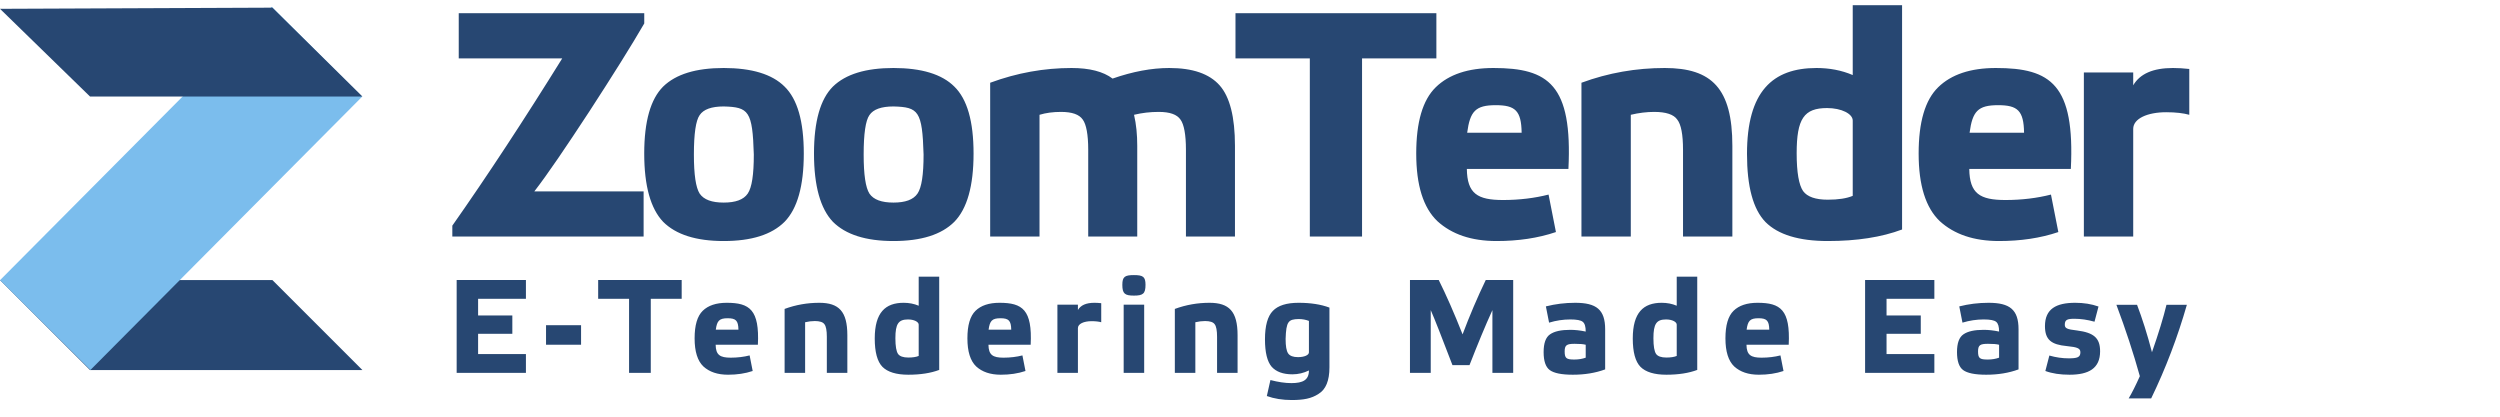
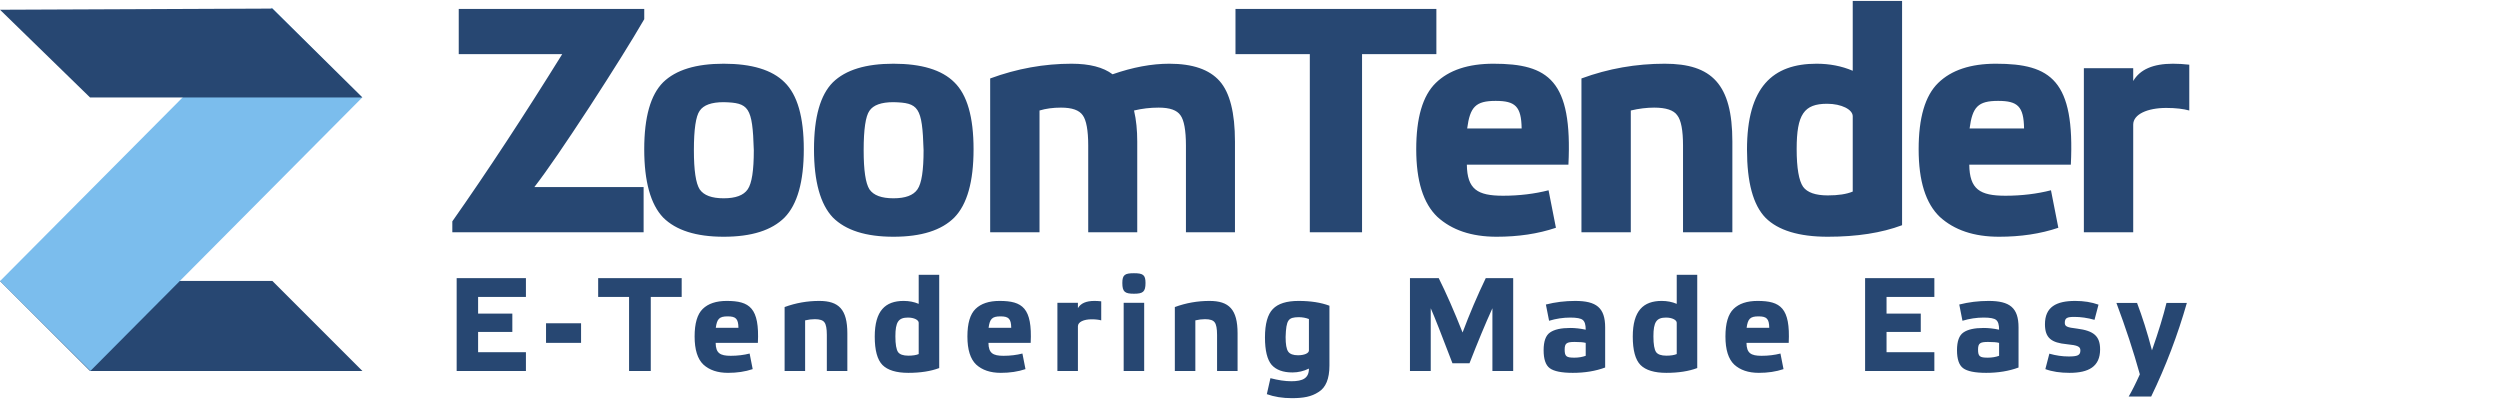
- <svg xmlns="http://www.w3.org/2000/svg" width="366" height="61" viewBox="0 0 366 61" fill="none">
-   <path d="M0 40.998H39.876L53.056 54.177H13.18L0 40.998Z" fill="#274772" />
-   <rect x="0.008" y="41.013" width="56.421" height="18.655" transform="rotate(-45.1689 0.00787354 41.0129)" fill="#7BBDED" />
-   <path d="M0 1.291L39.876 1.122L53.056 14.132H13.18L0 1.291Z" fill="#274772" />
-   <path d="M94.225 34.63V28.016H78.229C80.152 25.53 82.826 21.59 86.297 16.289C89.769 10.941 92.442 6.673 94.319 3.436V1.935H67.159V8.549H82.31C76.775 17.462 71.427 25.624 66.221 33.035V34.63H94.225ZM105.948 35.287C110.029 35.287 112.985 34.348 114.861 32.472C116.737 30.549 117.675 27.218 117.675 22.481C117.675 17.743 116.737 14.506 114.861 12.677C113.031 10.848 110.029 9.956 105.948 9.956C101.914 9.956 98.959 10.848 97.083 12.677C95.253 14.506 94.315 17.743 94.315 22.481C94.315 27.218 95.253 30.549 97.083 32.472C98.959 34.348 101.914 35.287 105.948 35.287ZM105.948 15.585C109.607 15.679 110.17 16.242 110.358 22.622C110.358 25.577 110.076 27.453 109.466 28.344C108.857 29.235 107.684 29.658 105.948 29.658C104.213 29.658 103.04 29.235 102.43 28.344C101.867 27.453 101.586 25.577 101.586 22.622C101.586 19.573 101.867 17.649 102.43 16.852C102.993 16.008 104.166 15.585 105.948 15.585ZM130.802 35.287C134.883 35.287 137.838 34.348 139.715 32.472C141.591 30.549 142.529 27.218 142.529 22.481C142.529 17.743 141.591 14.506 139.715 12.677C137.885 10.848 134.883 9.956 130.802 9.956C126.768 9.956 123.813 10.848 121.937 12.677C120.107 14.506 119.169 17.743 119.169 22.481C119.169 27.218 120.107 30.549 121.937 32.472C123.813 34.348 126.768 35.287 130.802 35.287ZM130.802 15.585C134.461 15.679 135.024 16.242 135.212 22.622C135.212 25.577 134.93 27.453 134.32 28.344C133.711 29.235 132.538 29.658 130.802 29.658C129.067 29.658 127.894 29.235 127.284 28.344C126.721 27.453 126.44 25.577 126.44 22.622C126.44 19.573 126.721 17.649 127.284 16.852C127.847 16.008 129.02 15.585 130.802 15.585ZM152.185 16.805C153.123 16.523 154.155 16.383 155.328 16.383C156.969 16.383 158.001 16.758 158.517 17.509C159.033 18.212 159.315 19.713 159.315 21.918V34.63H166.492V21.355C166.492 19.713 166.351 18.212 166.023 16.805C167.195 16.523 168.368 16.383 169.635 16.383C171.276 16.383 172.308 16.758 172.824 17.509C173.34 18.212 173.622 19.713 173.622 21.918V34.63H180.799V21.355C180.799 17.133 180.048 14.178 178.547 12.489C177.046 10.801 174.607 9.956 171.183 9.956C168.603 9.956 165.835 10.472 162.88 11.504C161.52 10.472 159.503 9.956 156.876 9.956C152.889 9.956 148.901 10.66 144.961 12.114V34.63H152.185V16.805ZM199.404 8.549H210.286V1.935H180.875V8.549H191.758V34.63H199.404V8.549ZM218.641 9.956C214.935 9.956 212.12 10.895 210.197 12.771C208.274 14.647 207.336 17.884 207.336 22.481C207.336 27.125 208.368 30.408 210.432 32.378C212.543 34.301 215.404 35.287 219.11 35.287C222.252 35.287 225.161 34.864 227.788 33.973L226.709 28.485C224.692 29.001 222.44 29.282 220.048 29.282C216.295 29.282 214.794 28.344 214.747 24.732H229.617C230.227 12.396 226.709 9.956 218.641 9.956ZM218.969 15.398C221.83 15.398 222.722 16.195 222.768 19.432H214.794C215.216 16.289 216.014 15.398 218.969 15.398ZM238.748 16.805C239.921 16.523 241.094 16.383 242.173 16.383C243.908 16.383 245.034 16.758 245.55 17.509C246.113 18.212 246.394 19.713 246.394 21.918V34.63H253.618V21.355C253.618 12.958 250.616 9.956 243.72 9.956C239.546 9.956 235.465 10.66 231.524 12.114V34.63H238.748V16.805ZM265.94 9.956C259.513 9.956 255.761 13.381 255.761 22.528C255.761 27.312 256.652 30.643 258.481 32.519C260.311 34.348 263.36 35.287 267.582 35.287C271.85 35.287 275.462 34.724 278.464 33.598V0.762H271.24V10.988C269.599 10.285 267.816 9.956 265.94 9.956ZM267.582 29.235C265.799 29.235 264.579 28.813 263.97 27.969C263.36 27.078 263.032 25.248 263.032 22.434C263.032 17.368 264.11 15.82 267.488 15.82C269.599 15.82 271.24 16.664 271.24 17.649V28.673C270.349 29.048 269.13 29.235 267.582 29.235ZM292.194 9.956C288.489 9.956 285.674 10.895 283.751 12.771C281.828 14.647 280.889 17.884 280.889 22.481C280.889 27.125 281.921 30.408 283.985 32.378C286.096 34.301 288.958 35.287 292.663 35.287C295.806 35.287 298.714 34.864 301.341 33.973L300.262 28.485C298.245 29.001 295.994 29.282 293.602 29.282C289.849 29.282 288.348 28.344 288.301 24.732H303.171C303.781 12.396 300.262 9.956 292.194 9.956ZM292.523 15.398C295.384 15.398 296.275 16.195 296.322 19.432H288.348C288.77 16.289 289.567 15.398 292.523 15.398ZM318.119 9.956C315.21 9.956 313.287 10.801 312.302 12.489V10.613H305.078V34.63H312.302V18.869C312.302 17.368 314.366 16.43 317.134 16.43C318.541 16.43 319.667 16.57 320.511 16.805V10.097C319.667 10.003 318.869 9.956 318.119 9.956Z" fill="#274772" />
-   <path d="M66.855 54.586H76.995V51.837H69.994V48.873H75.006V46.182H69.994V43.744H76.995V40.995H66.855V54.586ZM85.068 50.472V47.605H79.939V50.472H85.068ZM95.274 43.744H99.798V40.995H87.571V43.744H92.095V54.586H95.274V43.744ZM106.391 44.329C104.85 44.329 103.68 44.719 102.881 45.499C102.081 46.279 101.691 47.625 101.691 49.536C101.691 51.466 102.12 52.831 102.978 53.65C103.856 54.45 105.045 54.859 106.586 54.859C107.892 54.859 109.101 54.684 110.193 54.313L109.745 52.032C108.906 52.246 107.97 52.363 106.976 52.363C105.416 52.363 104.792 51.973 104.772 50.472H110.954C111.207 45.343 109.745 44.329 106.391 44.329ZM106.527 46.591C107.717 46.591 108.087 46.923 108.107 48.268H104.792C104.967 46.962 105.299 46.591 106.527 46.591ZM117.87 47.176C118.357 47.059 118.845 47.001 119.293 47.001C120.015 47.001 120.483 47.157 120.697 47.469C120.931 47.761 121.048 48.385 121.048 49.302V54.586H124.051V49.068C124.051 45.577 122.803 44.329 119.937 44.329C118.201 44.329 116.505 44.622 114.867 45.226V54.586H117.87V47.176ZM132.294 44.329C129.622 44.329 128.062 45.753 128.062 49.555C128.062 51.544 128.433 52.929 129.193 53.709C129.954 54.469 131.221 54.859 132.976 54.859C134.751 54.859 136.252 54.625 137.5 54.157V40.507H134.497V44.758C133.815 44.466 133.074 44.329 132.294 44.329ZM132.976 52.344C132.235 52.344 131.728 52.168 131.475 51.817C131.221 51.447 131.085 50.686 131.085 49.516C131.085 47.41 131.533 46.767 132.937 46.767C133.815 46.767 134.497 47.118 134.497 47.527V52.11C134.127 52.266 133.62 52.344 132.976 52.344ZM146.328 44.329C144.788 44.329 143.618 44.719 142.818 45.499C142.019 46.279 141.628 47.625 141.628 49.536C141.628 51.466 142.058 52.831 142.916 53.65C143.793 54.45 144.983 54.859 146.523 54.859C147.83 54.859 149.039 54.684 150.131 54.313L149.682 52.032C148.844 52.246 147.908 52.363 146.913 52.363C145.353 52.363 144.729 51.973 144.71 50.472H150.891C151.145 45.343 149.682 44.329 146.328 44.329ZM146.465 46.591C147.654 46.591 148.025 46.923 148.044 48.268H144.729C144.905 46.962 145.236 46.591 146.465 46.591ZM160.225 44.329C159.016 44.329 158.217 44.68 157.807 45.382V44.602H154.804V54.586H157.807V48.034C157.807 47.41 158.665 47.02 159.816 47.02C160.401 47.02 160.869 47.079 161.22 47.176V44.388C160.869 44.349 160.537 44.329 160.225 44.329ZM164.505 44.602V54.586H167.508V44.602H164.505ZM167.703 41.697C167.703 40.507 167.332 40.273 166.006 40.273C164.68 40.273 164.31 40.507 164.31 41.697C164.31 43.003 164.68 43.276 166.006 43.276C167.332 43.276 167.703 43.003 167.703 41.697ZM174.999 47.176C175.487 47.059 175.974 47.001 176.423 47.001C177.144 47.001 177.612 47.157 177.827 47.469C178.061 47.761 178.178 48.385 178.178 49.302V54.586H181.181V49.068C181.181 45.577 179.933 44.329 177.066 44.329C175.331 44.329 173.634 44.622 171.996 45.226V54.586H174.999V47.176ZM194.63 45.031C193.382 44.563 191.88 44.329 190.106 44.329C188.37 44.329 187.103 44.719 186.342 45.519C185.582 46.299 185.192 47.683 185.192 49.672C185.192 51.603 185.523 52.929 186.167 53.689C186.83 54.43 187.844 54.801 189.209 54.801C190.067 54.801 190.866 54.606 191.627 54.235C191.627 55.62 190.769 56.088 189.053 56.088C188.136 56.088 187.122 55.932 185.991 55.639L185.465 57.979C186.537 58.369 187.766 58.564 189.111 58.564C190.827 58.564 191.997 58.35 193.031 57.667C194.103 57.024 194.63 55.717 194.63 53.787V45.031ZM191.627 51.583C191.627 51.993 190.944 52.285 190.028 52.285C189.326 52.285 188.838 52.11 188.585 51.739C188.331 51.369 188.214 50.667 188.214 49.614C188.292 47.04 188.624 46.747 190.106 46.708C190.671 46.708 191.178 46.806 191.627 46.981V51.583ZM214.121 48.951C212.873 45.792 211.703 43.14 210.63 40.995H206.418V54.586H209.46V45.402C210.006 46.63 211.059 49.321 212.639 53.455H215.135C216.344 50.355 217.455 47.664 218.489 45.402V54.586H221.531V40.995H217.514C216.285 43.549 215.154 46.201 214.121 48.951ZM234.995 48.21C234.995 45.324 233.708 44.329 230.607 44.329C229.125 44.329 227.702 44.505 226.317 44.856L226.785 47.235C227.819 46.923 228.852 46.767 229.886 46.767C230.841 46.767 231.446 46.884 231.719 47.118C232.011 47.352 232.148 47.82 232.148 48.541C231.329 48.366 230.568 48.288 229.886 48.288C228.54 48.288 227.565 48.502 226.922 48.951C226.298 49.38 225.986 50.238 225.986 51.544C225.986 52.851 226.278 53.728 226.883 54.177C227.487 54.625 228.599 54.859 230.256 54.859C231.992 54.859 233.571 54.606 234.995 54.079V48.21ZM232.148 52.363C231.66 52.539 231.114 52.636 230.49 52.636C229.32 52.636 229.067 52.461 229.067 51.447C229.067 50.511 229.379 50.335 230.529 50.335C231.251 50.335 231.797 50.374 232.148 50.472V52.363ZM243.27 44.329C240.598 44.329 239.038 45.753 239.038 49.555C239.038 51.544 239.409 52.929 240.169 53.709C240.93 54.469 242.197 54.859 243.952 54.859C245.727 54.859 247.228 54.625 248.476 54.157V40.507H245.473V44.758C244.791 44.466 244.05 44.329 243.27 44.329ZM243.952 52.344C243.211 52.344 242.704 52.168 242.451 51.817C242.197 51.447 242.061 50.686 242.061 49.516C242.061 47.41 242.509 46.767 243.913 46.767C244.791 46.767 245.473 47.118 245.473 47.527V52.11C245.103 52.266 244.596 52.344 243.952 52.344ZM257.304 44.329C255.763 44.329 254.593 44.719 253.794 45.499C252.994 46.279 252.604 47.625 252.604 49.536C252.604 51.466 253.033 52.831 253.891 53.65C254.769 54.45 255.958 54.859 257.499 54.859C258.805 54.859 260.014 54.684 261.106 54.313L260.658 52.032C259.819 52.246 258.883 52.363 257.889 52.363C256.329 52.363 255.705 51.973 255.685 50.472H261.867C262.12 45.343 260.658 44.329 257.304 44.329ZM257.44 46.591C258.63 46.591 259 46.923 259.02 48.268H255.705C255.88 46.962 256.212 46.591 257.44 46.591ZM273.05 54.586H283.19V51.837H276.19V48.873H281.201V46.182H276.19V43.744H283.19V40.995H273.05V54.586ZM295.514 48.21C295.514 45.324 294.227 44.329 291.127 44.329C289.645 44.329 288.221 44.505 286.837 44.856L287.305 47.235C288.338 46.923 289.372 46.767 290.405 46.767C291.361 46.767 291.965 46.884 292.238 47.118C292.531 47.352 292.667 47.82 292.667 48.541C291.848 48.366 291.088 48.288 290.405 48.288C289.06 48.288 288.085 48.502 287.441 48.951C286.817 49.38 286.505 50.238 286.505 51.544C286.505 52.851 286.798 53.728 287.402 54.177C288.007 54.625 289.118 54.859 290.776 54.859C292.511 54.859 294.091 54.606 295.514 54.079V48.21ZM292.667 52.363C292.18 52.539 291.634 52.636 291.01 52.636C289.84 52.636 289.586 52.461 289.586 51.447C289.586 50.511 289.898 50.335 291.049 50.335C291.77 50.335 292.316 50.374 292.667 50.472V52.363ZM307.221 44.875C306.187 44.505 305.056 44.329 303.808 44.329C301.02 44.329 299.382 45.226 299.382 47.742C299.382 49.77 300.337 50.452 302.58 50.667C304.198 50.823 304.569 51.018 304.569 51.583C304.569 52.305 304.12 52.461 302.853 52.461C301.917 52.461 300.981 52.324 300.025 52.051L299.44 54.313C300.435 54.684 301.624 54.859 302.989 54.859C305.778 54.859 307.455 53.943 307.455 51.427C307.455 49.458 306.499 48.697 304.101 48.385C302.56 48.21 302.287 48.054 302.287 47.527C302.287 46.806 302.658 46.669 303.691 46.669C304.608 46.669 305.602 46.806 306.636 47.098L307.221 44.875ZM317.173 44.622C316.725 46.474 316.023 48.775 315.048 51.564C314.365 48.931 313.624 46.63 312.864 44.622H309.841C311.187 48.21 312.337 51.7 313.273 55.074C312.669 56.419 312.123 57.511 311.635 58.33H314.931C317.076 53.904 318.811 49.321 320.157 44.622H317.173Z" fill="#274772" />
+ <svg xmlns="http://www.w3.org/2000/svg" width="645" height="107" viewBox="0 0 645 107" fill="none">
+   <path d="M0 72.488H70.274L93.5 95.714H23.226L0 72.488Z" fill="#274772" />
+   <rect x="0.014" y="72.515" width="99.43" height="32.877" transform="rotate(-45.1689 0.013916 72.5146)" fill="#7BBDED" />
+   <path d="M0 2.513L70.274 2.215L93.5 25.143H23.226L0 2.513Z" fill="#274772" />
+   <path d="M166.052 59.922V48.266H137.863C141.252 43.884 145.964 36.941 152.081 27.599C158.198 18.175 162.91 10.653 166.217 4.949V2.304H118.354V13.96H145.055C135.3 29.666 125.876 44.05 116.7 57.111V59.922H166.052ZM186.712 61.079C193.904 61.079 199.112 59.425 202.419 56.119C205.725 52.73 207.379 46.86 207.379 38.511C207.379 30.162 205.725 24.458 202.419 21.234C199.195 18.01 193.904 16.439 186.712 16.439C179.603 16.439 174.395 18.01 171.088 21.234C167.864 24.458 166.211 30.162 166.211 38.511C166.211 46.86 167.864 52.73 171.088 56.119C174.395 59.425 179.603 61.079 186.712 61.079ZM186.712 26.359C193.16 26.525 194.152 27.517 194.483 38.759C194.483 43.967 193.987 47.274 192.912 48.844C191.837 50.415 189.771 51.159 186.712 51.159C183.654 51.159 181.587 50.415 180.512 48.844C179.52 47.274 179.024 43.967 179.024 38.759C179.024 33.386 179.52 29.997 180.512 28.591C181.504 27.103 183.571 26.359 186.712 26.359ZM230.512 61.079C237.704 61.079 242.912 59.425 246.218 56.119C249.525 52.73 251.178 46.86 251.178 38.511C251.178 30.162 249.525 24.458 246.218 21.234C242.994 18.01 237.704 16.439 230.512 16.439C223.403 16.439 218.195 18.01 214.888 21.234C211.664 24.458 210.011 30.162 210.011 38.511C210.011 46.86 211.664 52.73 214.888 56.119C218.195 59.425 223.403 61.079 230.512 61.079ZM230.512 26.359C236.96 26.525 237.952 27.517 238.283 38.759C238.283 43.967 237.787 47.274 236.712 48.844C235.637 50.415 233.571 51.159 230.512 51.159C227.453 51.159 225.387 50.415 224.312 48.844C223.32 47.274 222.824 43.967 222.824 38.759C222.824 33.386 223.32 29.997 224.312 28.591C225.304 27.103 227.371 26.359 230.512 26.359ZM268.195 28.509C269.848 28.013 271.667 27.765 273.733 27.765C276.626 27.765 278.445 28.426 279.354 29.749C280.264 30.989 280.76 33.634 280.76 37.519V59.922H293.408V36.527C293.408 33.634 293.16 30.989 292.581 28.509C294.648 28.013 296.714 27.765 298.946 27.765C301.839 27.765 303.658 28.426 304.567 29.749C305.477 30.989 305.973 33.634 305.973 37.519V59.922H318.621V36.527C318.621 29.087 317.298 23.879 314.653 20.903C312.007 17.927 307.709 16.439 301.674 16.439C297.127 16.439 292.25 17.349 287.042 19.167C284.645 17.349 281.09 16.439 276.461 16.439C269.435 16.439 262.408 17.68 255.464 20.242V59.922H268.195V28.509ZM351.408 13.96H370.586V2.304H318.755V13.96H337.933V59.922H351.408V13.96ZM385.309 16.439C378.778 16.439 373.818 18.093 370.429 21.399C367.04 24.706 365.387 30.41 365.387 38.511C365.387 46.695 367.205 52.482 370.843 55.954C374.562 59.343 379.605 61.079 386.136 61.079C391.674 61.079 396.799 60.335 401.429 58.764L399.527 49.092C395.973 50.002 392.005 50.498 387.789 50.498C381.176 50.498 378.53 48.844 378.448 42.479H404.653C405.727 20.738 399.527 16.439 385.309 16.439ZM385.888 26.029C390.93 26.029 392.501 27.434 392.584 33.138H378.53C379.274 27.599 380.68 26.029 385.888 26.029ZM420.745 28.509C422.811 28.013 424.878 27.765 426.779 27.765C429.838 27.765 431.822 28.426 432.731 29.749C433.723 30.989 434.219 33.634 434.219 37.519V59.922H446.95V36.527C446.95 21.73 441.659 16.439 429.507 16.439C422.15 16.439 414.958 17.68 408.014 20.242V59.922H420.745V28.509ZM468.664 16.439C457.339 16.439 450.726 22.474 450.726 38.594C450.726 47.026 452.296 52.895 455.52 56.202C458.744 59.425 464.118 61.079 471.558 61.079C479.08 61.079 485.445 60.087 490.736 58.103V0.237H478.005V18.258C475.112 17.018 471.971 16.439 468.664 16.439ZM471.558 50.415C468.416 50.415 466.267 49.671 465.192 48.183C464.118 46.612 463.539 43.388 463.539 38.428C463.539 29.501 465.44 26.773 471.392 26.773C475.112 26.773 478.005 28.261 478.005 29.997V49.423C476.435 50.084 474.286 50.415 471.558 50.415ZM514.932 16.439C508.402 16.439 503.442 18.093 500.053 21.399C496.663 24.706 495.01 30.41 495.01 38.511C495.01 46.695 496.829 52.482 500.466 55.954C504.186 59.343 509.228 61.079 515.759 61.079C521.298 61.079 526.423 60.335 531.052 58.764L529.151 49.092C525.596 50.002 521.628 50.498 517.412 50.498C510.799 50.498 508.154 48.844 508.071 42.479H534.276C535.351 20.738 529.151 16.439 514.932 16.439ZM515.511 26.029C520.554 26.029 522.124 27.434 522.207 33.138H508.154C508.898 27.599 510.303 26.029 515.511 26.029ZM560.619 16.439C555.493 16.439 552.104 17.927 550.368 20.903V17.597H537.638V59.922H550.368V32.146C550.368 29.501 554.005 27.847 558.883 27.847C561.363 27.847 563.347 28.095 564.835 28.509V16.688C563.347 16.522 561.941 16.439 560.619 16.439Z" fill="#274772" />
+   <path d="M117.818 95.714H135.688V90.868H123.351V85.645H132.183V80.902H123.351V76.607H135.688V71.761H117.818V95.714ZM149.914 88.463V83.411H140.876V88.463H149.914ZM167.9 76.607H175.873V71.761H154.326V76.607H162.299V95.714H167.9V76.607ZM187.492 77.638C184.777 77.638 182.715 78.325 181.306 79.7C179.897 81.074 179.21 83.445 179.21 86.813C179.21 90.215 179.966 92.621 181.478 94.064C183.024 95.473 185.121 96.195 187.835 96.195C190.138 96.195 192.269 95.885 194.193 95.233L193.403 91.212C191.925 91.59 190.275 91.796 188.523 91.796C185.774 91.796 184.674 91.109 184.64 88.463H195.533C195.98 79.425 193.403 77.638 187.492 77.638ZM187.732 81.624C189.829 81.624 190.482 82.208 190.516 84.579H184.674C184.983 82.277 185.567 81.624 187.732 81.624ZM207.721 82.655C208.58 82.449 209.44 82.346 210.23 82.346C211.501 82.346 212.326 82.621 212.704 83.17C213.117 83.686 213.323 84.785 213.323 86.401V95.714H218.615V85.988C218.615 79.837 216.416 77.638 211.364 77.638C208.306 77.638 205.316 78.153 202.429 79.218V95.714H207.721V82.655ZM233.14 77.638C228.432 77.638 225.683 80.146 225.683 86.847C225.683 90.353 226.336 92.793 227.676 94.167C229.017 95.507 231.25 96.195 234.343 96.195C237.47 96.195 240.117 95.782 242.316 94.958V70.902H237.024V78.394C235.821 77.878 234.515 77.638 233.14 77.638ZM234.343 91.762C233.037 91.762 232.144 91.452 231.697 90.834C231.25 90.181 231.01 88.841 231.01 86.779C231.01 83.067 231.8 81.933 234.274 81.933C235.821 81.933 237.024 82.552 237.024 83.273V91.349C236.371 91.624 235.477 91.762 234.343 91.762ZM257.873 77.638C255.158 77.638 253.096 78.325 251.687 79.7C250.278 81.074 249.591 83.445 249.591 86.813C249.591 90.215 250.347 92.621 251.859 94.064C253.406 95.473 255.502 96.195 258.217 96.195C260.519 96.195 262.65 95.885 264.574 95.233L263.784 91.212C262.306 91.59 260.657 91.796 258.904 91.796C256.155 91.796 255.055 91.109 255.021 88.463H265.915C266.361 79.425 263.784 77.638 257.873 77.638ZM258.114 81.624C260.21 81.624 260.863 82.208 260.897 84.579H255.055C255.364 82.277 255.949 81.624 258.114 81.624ZM282.364 77.638C280.233 77.638 278.824 78.256 278.103 79.493V78.119H272.81V95.714H278.103V84.167C278.103 83.067 279.615 82.38 281.642 82.38C282.673 82.38 283.498 82.483 284.116 82.655V77.741C283.498 77.672 282.914 77.638 282.364 77.638ZM289.906 78.119V95.714H295.198V78.119H289.906ZM295.542 72.998C295.542 70.902 294.889 70.49 292.552 70.49C290.215 70.49 289.562 70.902 289.562 72.998C289.562 75.301 290.215 75.782 292.552 75.782C294.889 75.782 295.542 75.301 295.542 72.998ZM308.4 82.655C309.259 82.449 310.119 82.346 310.909 82.346C312.18 82.346 313.005 82.621 313.383 83.17C313.796 83.686 314.002 84.785 314.002 86.401V95.714H319.294V85.988C319.294 79.837 317.095 77.638 312.043 77.638C308.984 77.638 305.995 78.153 303.108 79.218V95.714H308.4V82.655ZM342.995 78.875C340.796 78.05 338.149 77.638 335.022 77.638C331.964 77.638 329.73 78.325 328.39 79.734C327.049 81.109 326.362 83.548 326.362 87.054C326.362 90.456 326.946 92.793 328.08 94.133C329.249 95.439 331.036 96.092 333.441 96.092C334.953 96.092 336.362 95.748 337.703 95.095C337.703 97.535 336.191 98.36 333.166 98.36C331.551 98.36 329.764 98.085 327.771 97.569L326.843 101.693C328.733 102.38 330.898 102.724 333.27 102.724C336.294 102.724 338.356 102.346 340.177 101.143C342.067 100.009 342.995 97.707 342.995 94.305V78.875ZM337.703 90.421C337.703 91.143 336.5 91.659 334.885 91.659C333.648 91.659 332.788 91.349 332.342 90.696C331.895 90.043 331.689 88.806 331.689 86.951C331.826 82.414 332.41 81.899 335.022 81.83C336.019 81.83 336.912 82.002 337.703 82.311V90.421ZM377.344 85.782C375.145 80.215 373.083 75.541 371.193 71.761H363.77V95.714H369.131V79.528C370.093 81.693 371.949 86.435 374.732 93.72H379.131C381.262 88.256 383.221 83.514 385.042 79.528V95.714H390.403V71.761H383.324C381.159 76.263 379.165 80.937 377.344 85.782ZM414.13 84.476C414.13 79.39 411.862 77.638 406.398 77.638C403.786 77.638 401.278 77.947 398.838 78.565L399.663 82.758C401.484 82.208 403.305 81.933 405.127 81.933C406.811 81.933 407.876 82.139 408.357 82.552C408.872 82.964 409.113 83.789 409.113 85.06C407.67 84.751 406.329 84.614 405.127 84.614C402.756 84.614 401.037 84.992 399.903 85.782C398.804 86.538 398.254 88.05 398.254 90.353C398.254 92.655 398.769 94.202 399.834 94.992C400.9 95.782 402.859 96.195 405.78 96.195C408.838 96.195 411.622 95.748 414.13 94.82V84.476ZM409.113 91.796C408.254 92.105 407.292 92.277 406.192 92.277C404.13 92.277 403.683 91.968 403.683 90.181C403.683 88.531 404.233 88.222 406.261 88.222C407.532 88.222 408.494 88.291 409.113 88.463V91.796ZM428.713 77.638C424.005 77.638 421.255 80.146 421.255 86.847C421.255 90.353 421.908 92.793 423.249 94.167C424.589 95.507 426.823 96.195 429.915 96.195C433.043 96.195 435.689 95.782 437.888 94.958V70.902H432.596V78.394C431.393 77.878 430.087 77.638 428.713 77.638ZM429.915 91.762C428.61 91.762 427.716 91.452 427.269 90.834C426.823 90.181 426.582 88.841 426.582 86.779C426.582 83.067 427.372 81.933 429.847 81.933C431.393 81.933 432.596 82.552 432.596 83.273V91.349C431.943 91.624 431.05 91.762 429.915 91.762ZM453.445 77.638C450.731 77.638 448.669 78.325 447.26 79.7C445.851 81.074 445.163 83.445 445.163 86.813C445.163 90.215 445.919 92.621 447.431 94.064C448.978 95.473 451.074 96.195 453.789 96.195C456.091 96.195 458.222 95.885 460.147 95.233L459.356 91.212C457.878 91.59 456.229 91.796 454.476 91.796C451.727 91.796 450.627 91.109 450.593 88.463H461.487C461.934 79.425 459.356 77.638 453.445 77.638ZM453.686 81.624C455.782 81.624 456.435 82.208 456.469 84.579H450.627C450.937 82.277 451.521 81.624 453.686 81.624ZM481.195 95.714H499.065V90.868H486.728V85.645H495.56V80.902H486.728V76.607H499.065V71.761H481.195V95.714ZM520.783 84.476C520.783 79.39 518.515 77.638 513.051 77.638C510.439 77.638 507.93 77.947 505.49 78.565L506.315 82.758C508.137 82.208 509.958 81.933 511.779 81.933C513.463 81.933 514.528 82.139 515.01 82.552C515.525 82.964 515.766 83.789 515.766 85.06C514.322 84.751 512.982 84.614 511.779 84.614C509.408 84.614 507.69 84.992 506.556 85.782C505.456 86.538 504.906 88.05 504.906 90.353C504.906 92.655 505.422 94.202 506.487 94.992C507.552 95.782 509.511 96.195 512.432 96.195C515.491 96.195 518.274 95.748 520.783 94.82V84.476ZM515.766 91.796C514.907 92.105 513.944 92.277 512.845 92.277C510.783 92.277 510.336 91.968 510.336 90.181C510.336 88.531 510.886 88.222 512.913 88.222C514.185 88.222 515.147 88.291 515.766 88.463V91.796ZM541.414 78.6C539.592 77.947 537.599 77.638 535.4 77.638C530.485 77.638 527.599 79.218 527.599 83.651C527.599 87.225 529.283 88.428 533.235 88.806C536.087 89.081 536.74 89.425 536.74 90.421C536.74 91.693 535.949 91.968 533.716 91.968C532.066 91.968 530.417 91.727 528.733 91.246L527.702 95.233C529.454 95.885 531.551 96.195 533.956 96.195C538.871 96.195 541.826 94.58 541.826 90.147C541.826 86.676 540.142 85.335 535.915 84.785C533.2 84.476 532.719 84.201 532.719 83.273C532.719 82.002 533.372 81.761 535.193 81.761C536.809 81.761 538.561 82.002 540.383 82.517L541.414 78.6ZM558.953 78.153C558.162 81.418 556.925 85.473 555.207 90.387C554.004 85.748 552.698 81.693 551.358 78.153H546.031C548.403 84.476 550.43 90.628 552.08 96.573C551.014 98.944 550.052 100.868 549.193 102.312H555.001C558.781 94.511 561.839 86.435 564.21 78.153H558.953Z" fill="#274772" />
</svg>
